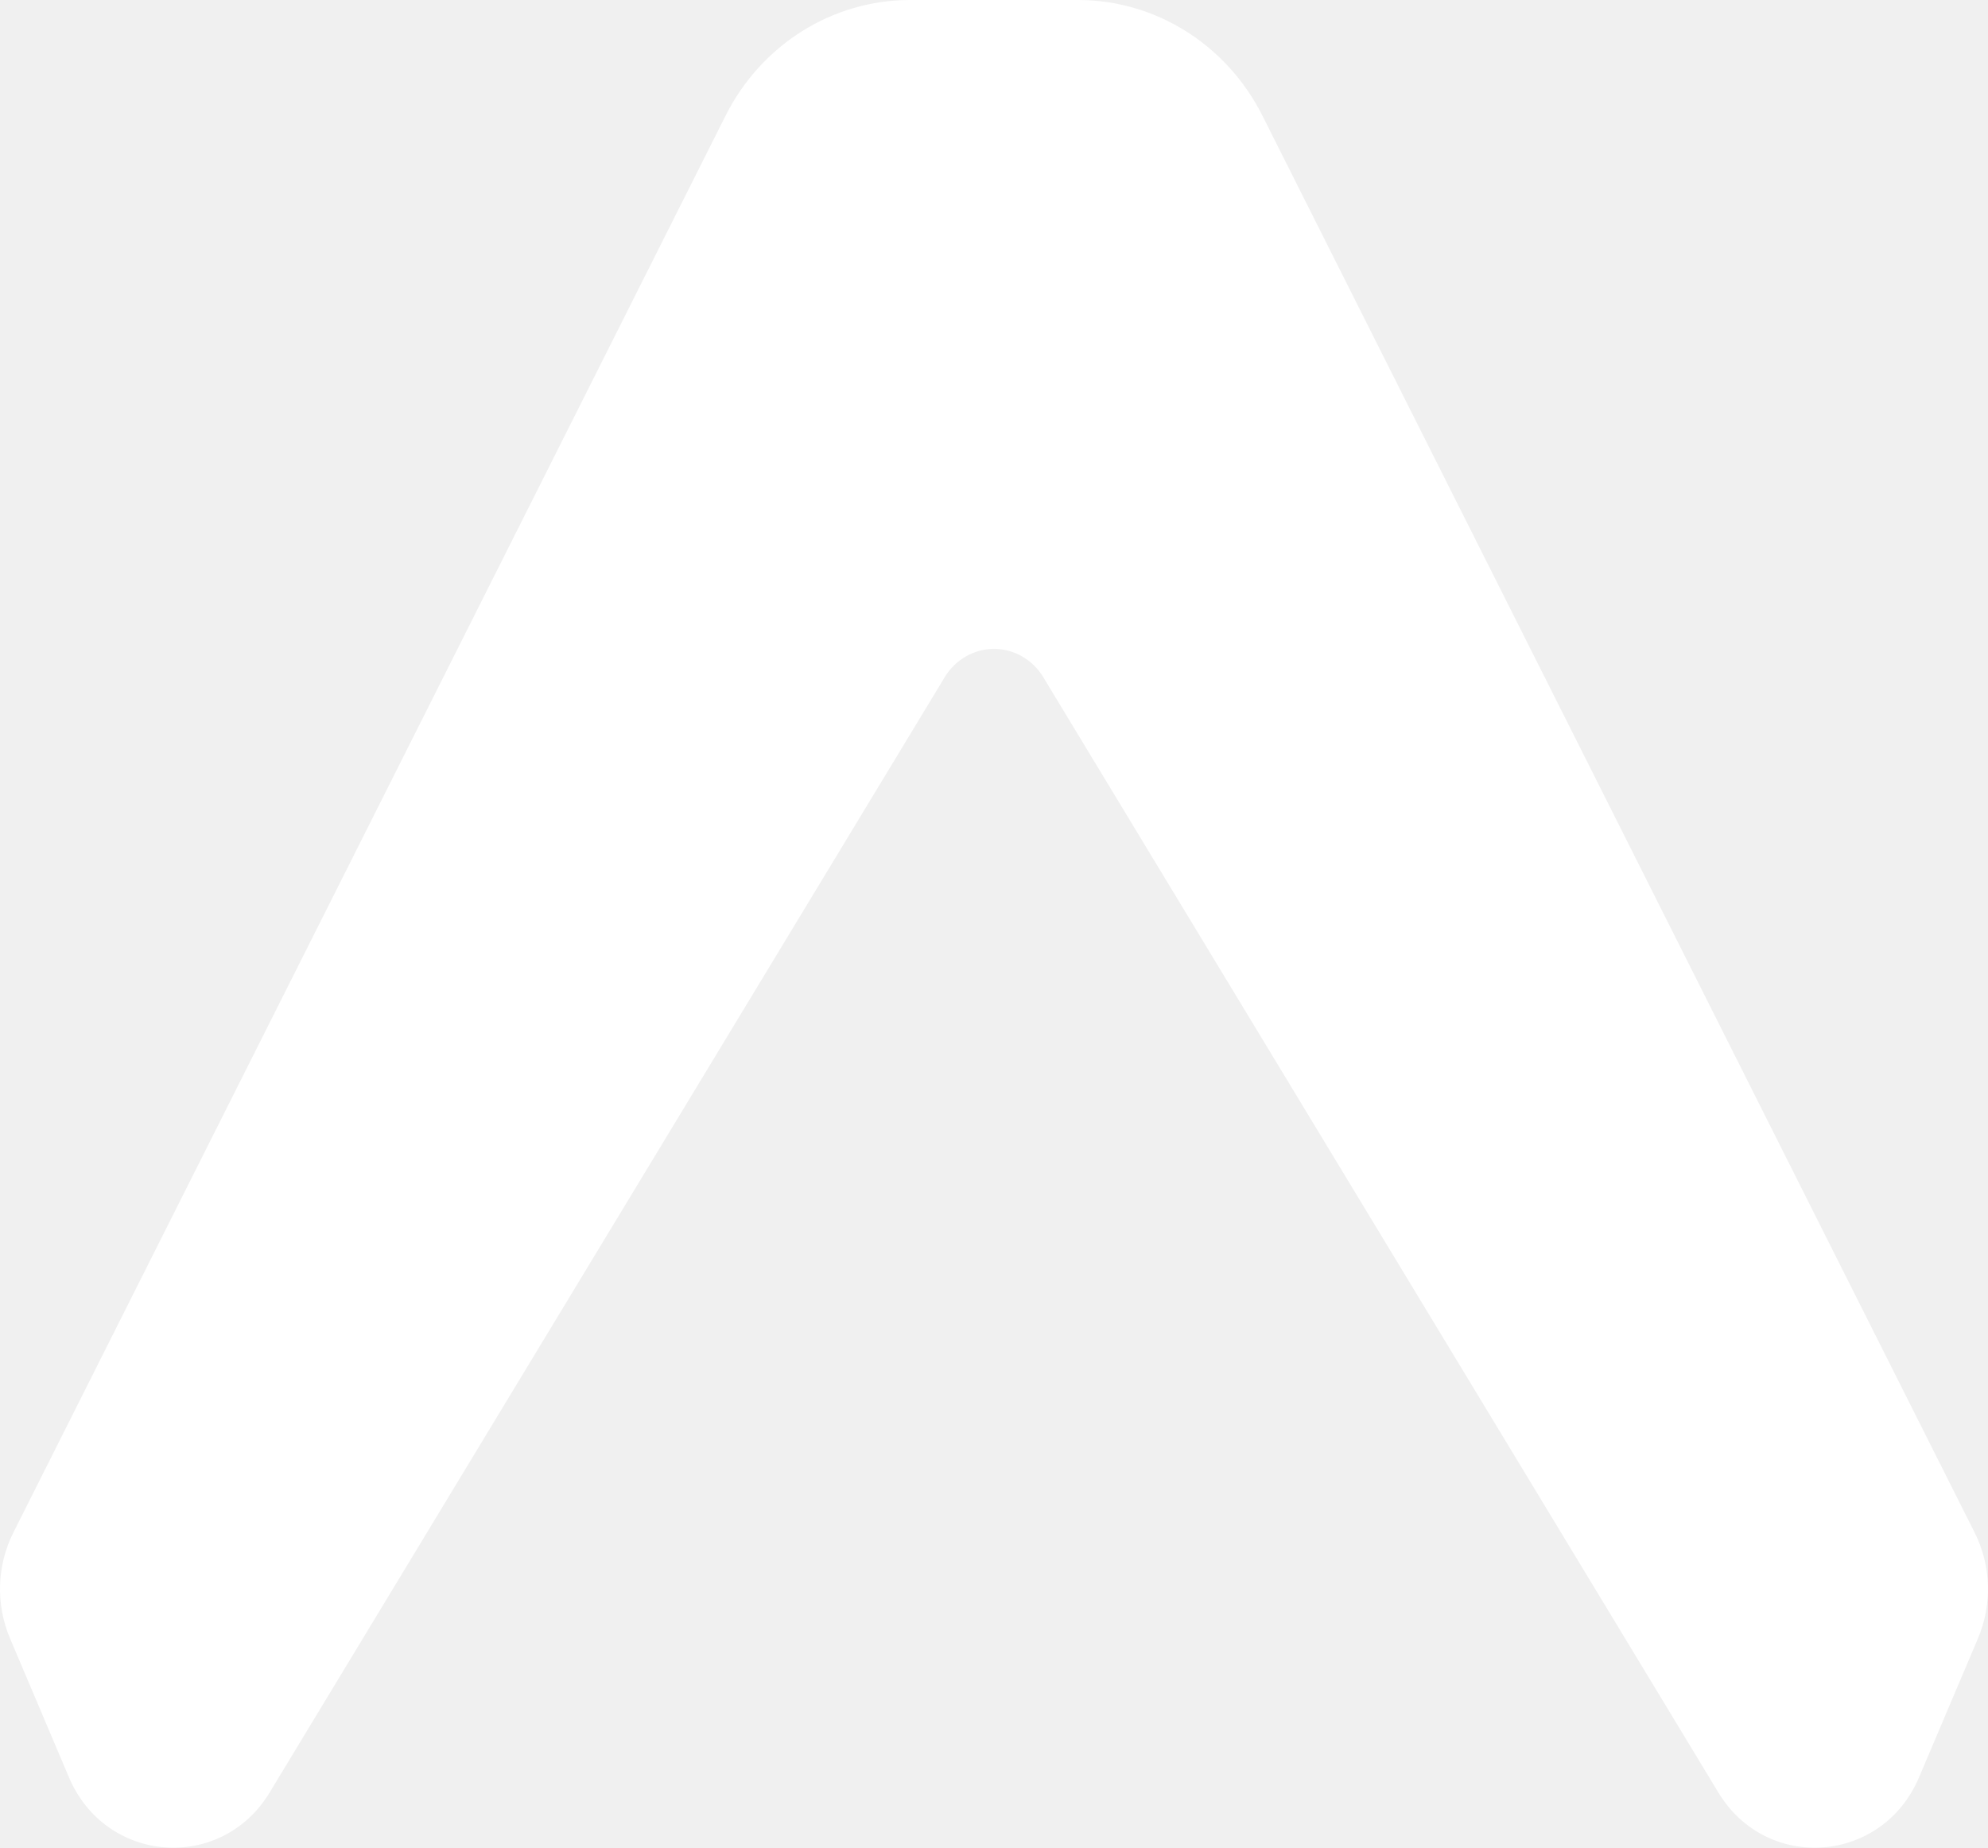
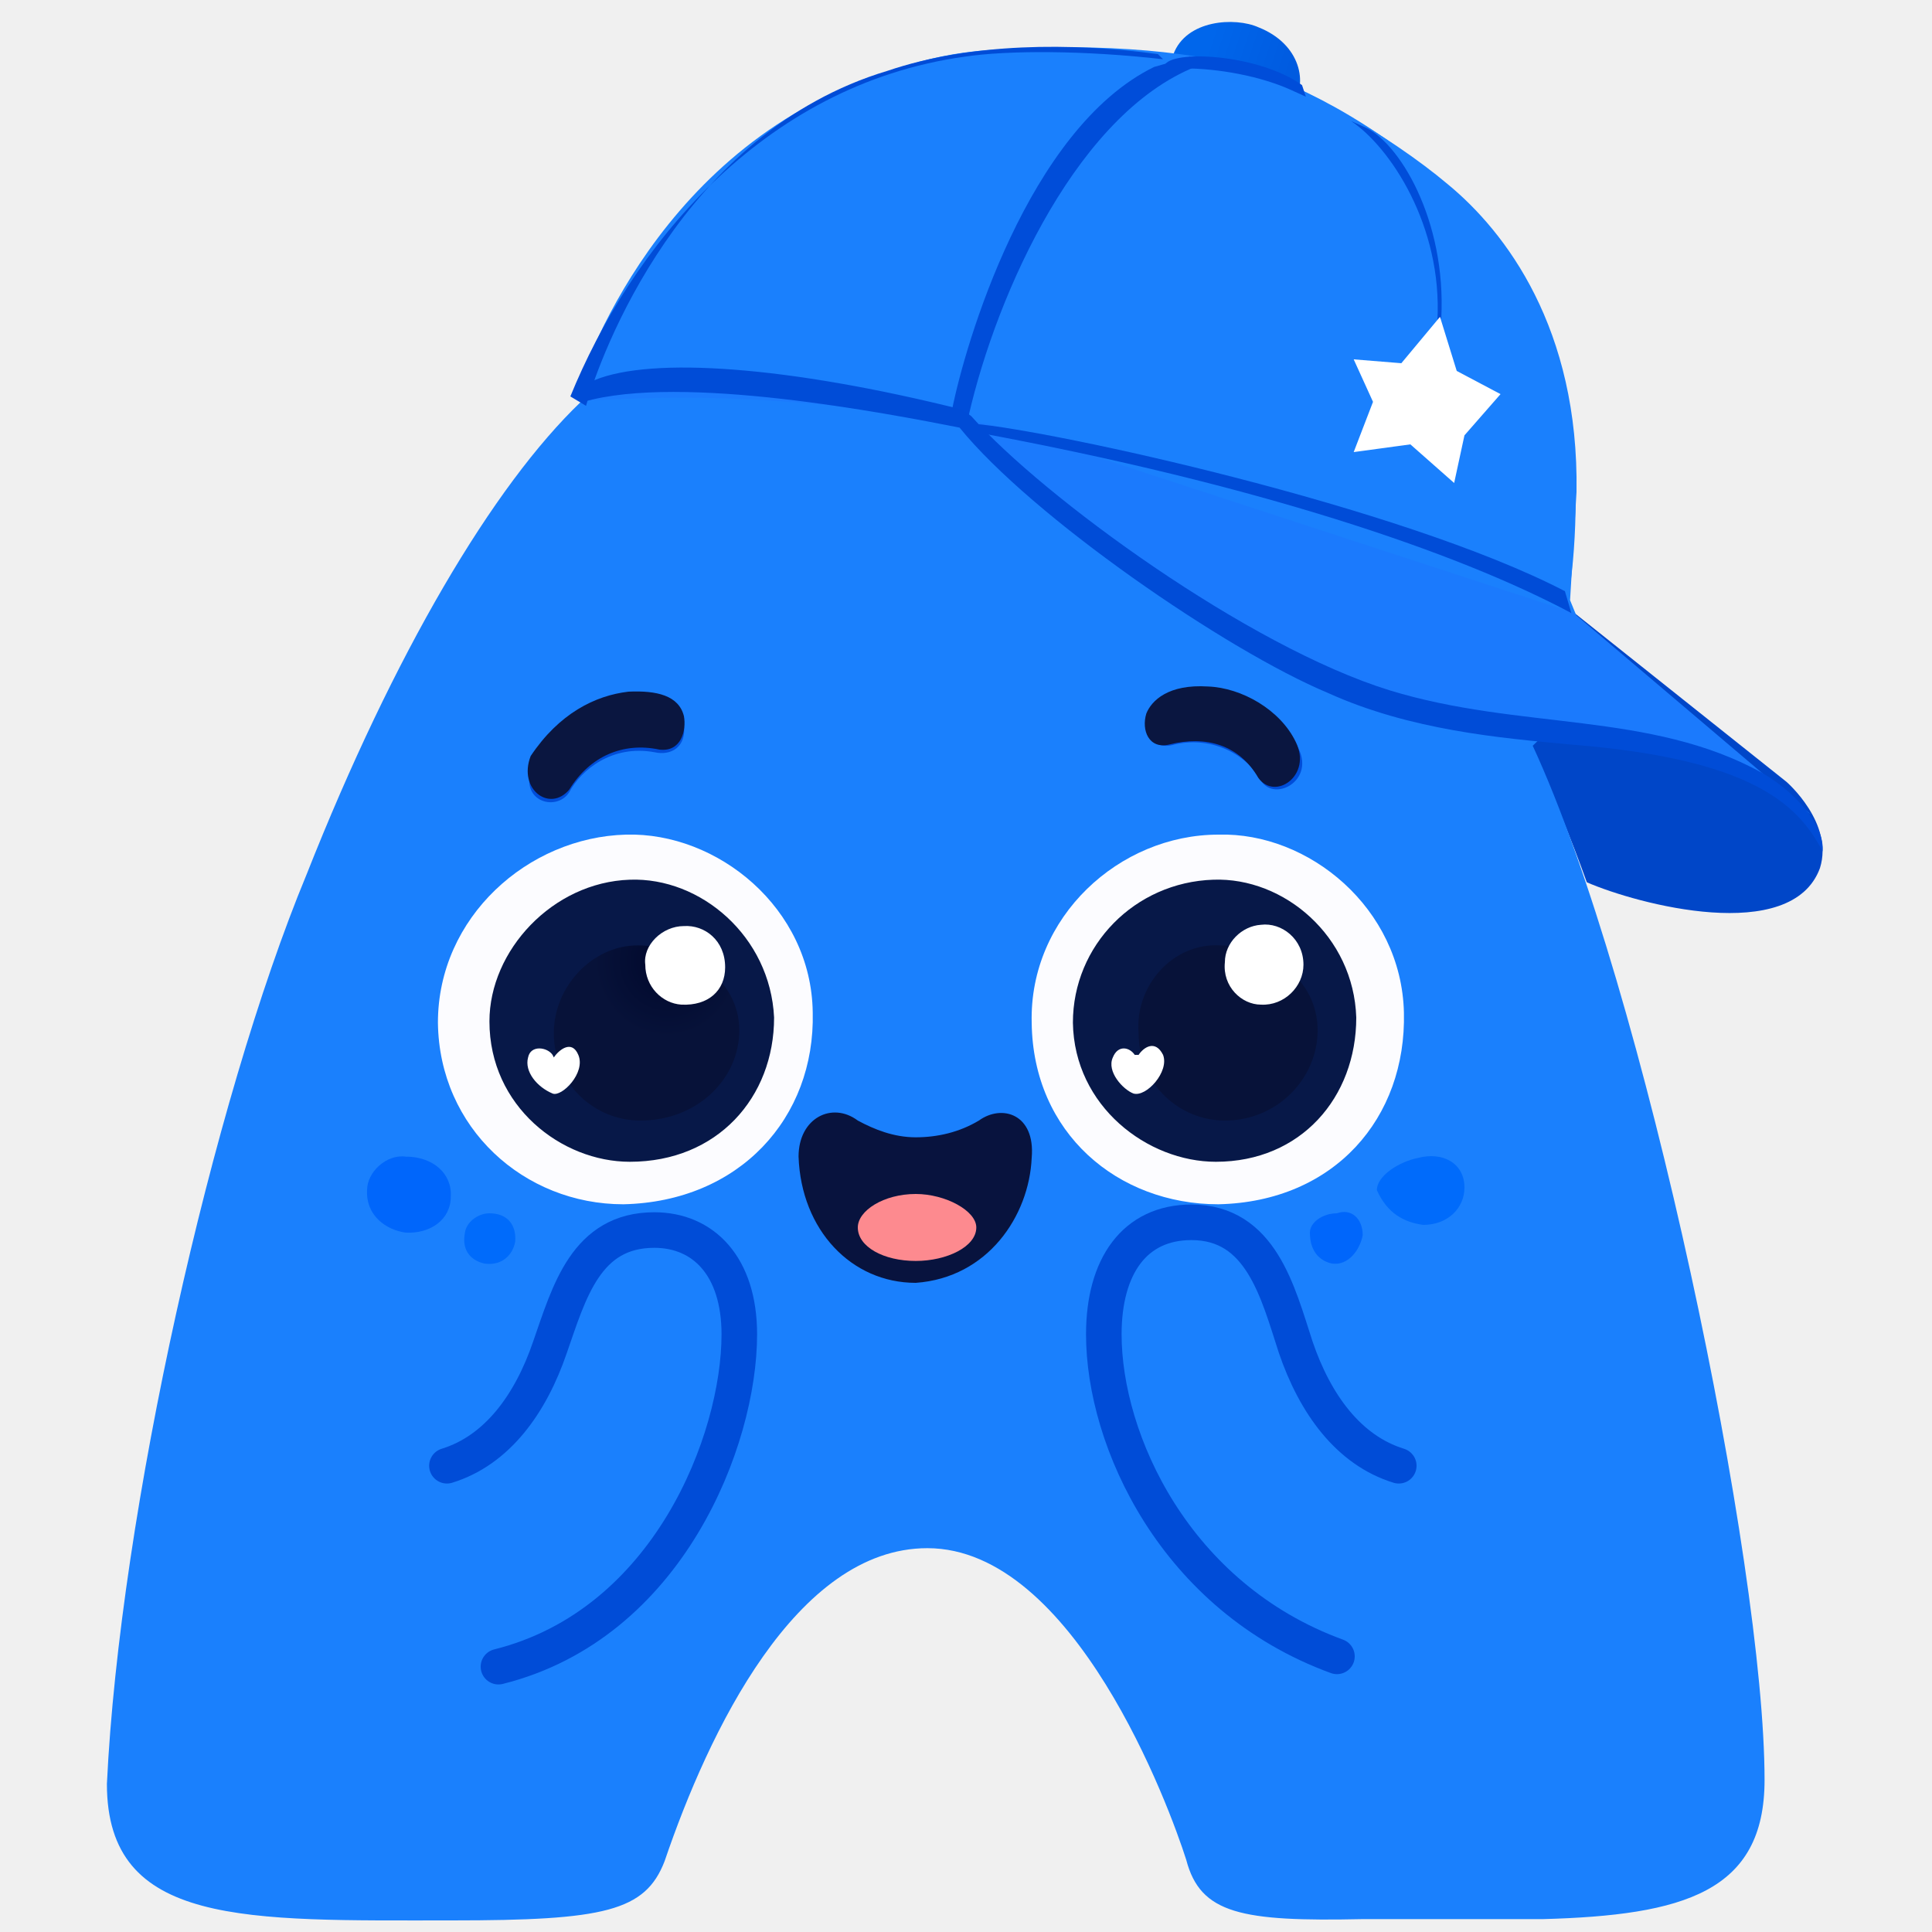
- <svg xmlns="http://www.w3.org/2000/svg" width="652" height="606" viewBox="0 0 652 606" fill="none">
-   <path d="M353.554 0H298.446C273.006 0 249.684 14.635 237.962 37.954L4.38 502.646C-1.043 513.435 -1.451 526.178 3.272 537.313L22.612 582.918C34.648 611.297 72.54 614.156 88.441 587.885L309.863 222.063C313.34 216.317 319.439 212.826 326 212.826C332.561 212.826 338.659 216.317 342.137 222.063L563.559 587.885C579.46 614.156 617.352 611.297 629.388 582.918L648.728 537.313C653.451 526.178 653.043 513.435 647.62 502.646L414.038 37.954C402.316 14.635 378.994 0 353.554 0Z" fill="white" />
+ <svg xmlns="http://www.w3.org/2000/svg" width="652" height="652" viewBox="0 0 652 652" fill="none">
+   <path d="M512.907 243.413C522.469 263.843 530.728 284.272 535.509 297.747C552.461 305.136 604.621 319.045 614.184 292.965C618.965 277.752 602.883 263.843 602.883 263.843L530.293 206.032L512.907 243.413Z" fill="#0046C8" />
+   <path d="M395.981 18.328C400.328 6.592 416.845 5.723 424.669 9.2C439.013 14.851 441.621 28.325 435.971 35.715L395.547 30.064V18.328H395.981Z" fill="url(#paint0_linear_69_70)" />
+   <path d="M196.035 133.877C202.989 112.579 218.637 86.499 238.632 65.635C258.627 44.771 291.227 19.995 332.955 16.952C374.683 13.909 405.979 18.256 421.627 23.037C437.275 27.819 469.005 45.64 488.565 62.157C508.125 78.24 532.901 110.84 532.032 166.043L529.859 202.555L540.725 229.069L517.253 251.672C555.069 333.389 595.493 528.12 595.493 600.709C595.493 638.525 568.109 646.349 520.731 647.653H459.877C419.019 648.523 405.109 645.915 400.328 627.659C394.677 609.837 362.512 522.469 312.96 522.469C268.624 522.469 239.067 584.627 224.288 628.093C217.768 645.045 203.859 648.088 152.568 648.088C83.021 648.088 36.077 650.261 36.077 602.013C40.424 510.733 71.72 371.64 103.451 295.139C133.008 220.376 166.477 163.869 196.035 135.616V133.877Z" fill="#1A80FD" />
+   <path d="M196.035 134.747C204.728 136.485 235.589 129.096 323.392 142.136C343.186 158.637 359.578 176.616 424.62 217.862C448.092 227.425 454.846 237.768 467.452 236.899L533.551 247.474C580.042 252.318 591.239 260.466 611.283 274.972L530.907 206.757L322.523 138.659L207.286 121.093L196.035 134.747Z" fill="#1B7AFD" />
+   <path d="M195.165 129.965C202.555 109.101 235.589 31.296 324.696 18.691C364.251 13.909 395.547 16.952 415.107 21.733C419.019 22.603 442.056 28.253 470.744 49.117C494.216 66.939 522.904 93.019 529.859 139.093C532.901 160.392 532.032 186.472 528.989 203.424C491.608 182.56 420.757 160.392 323.827 141.267C282.533 130.835 216.899 119.533 195.165 129.965Z" fill="#1A80FD" />
+   <path d="M321.219 138.659C325.565 116.491 346.864 43.467 389.461 22.603L401.632 19.125L405.544 21.733C364.251 36.512 336.432 98.669 326.869 140.397L321.219 138.659Z" fill="#004DD9" />
+   <path d="M323.827 144.309C299.485 139.528 229.939 126.053 196.904 135.616C194.296 133.877 196.904 129.096 200.816 128.227C219.941 120.403 265.581 123.445 324.696 138.224L327.739 140.397C352.08 167.781 421.192 218.203 469.005 232.981C512.907 246.456 556.808 239.936 594.624 260.8C605.925 267.32 615.923 278.621 615.053 287.315C606.795 271.232 590.712 256.019 529.859 251.237C506.387 249.064 475.96 246.456 448.141 233.851C413.803 219.507 348.168 174.301 323.827 144.309Z" fill="#004CD7" />
+   <path d="M330.347 146.048L328.608 143.005C354.688 145.179 472.917 170.824 528.12 199.512L530.293 206.901C491.173 186.037 423.8 163.435 330.347 146.048Z" fill="#004CD7" />
+   <path d="M440.705 32.64L435.924 30.467C425.492 25.685 411.148 23.077 399.412 23.077L394.631 22.208L394.196 23.077L392.892 22.208C395.065 16.557 425.057 18.296 439.401 28.728L440.705 32.64Z" fill="#004DD9" />
+   <path d="M485.088 108.232C486.827 76.067 469.005 49.552 455.965 40.859L459.877 42.597C472.048 47.379 488.131 74.328 486.392 107.363L485.088 108.232Z" fill="#004DD9" />
+   <path d="M392.504 19.995C365.989 16.952 339.909 16.952 325.565 19.125C256.453 28.688 212.475 84.667 192.48 133.784L197.773 136.957C202.555 120.005 229.939 44.771 299.485 23.907C327.739 14.344 361.643 14.344 390.765 18.256L392.504 19.995Z" fill="#004CD7" />
+   <path d="M136.92 390.331C146.048 390.331 152.568 395.981 152.133 403.805C152.133 411.629 145.179 416.411 136.92 415.976C130.4 415.107 123.445 410.325 123.88 401.632C123.88 395.547 130.4 389.461 136.92 390.331Z" fill="#0066FB" />
+   <path d="M165.173 409.456C171.259 409.456 174.301 413.368 173.867 419.019C172.997 423.8 169.085 427.277 163.435 426.408C159.523 425.539 155.611 422.496 156.915 415.976C157.349 412.499 161.261 409.456 165.173 409.456Z" fill="#006BFB" />
+   <path d="M478.568 390.765C486.827 388.592 494.216 392.504 494.216 400.763C494.216 407.717 488.565 413.368 480.307 413.368C473.787 412.499 468.136 409.456 464.659 401.632C464.659 396.851 472.048 392.069 478.568 390.765Z" fill="#006BFB" />
+   <path d="M451.184 409.456C455.965 407.717 459.877 411.195 459.877 416.845C459.008 421.627 455.096 427.277 449.445 426.408C445.533 425.539 442.056 422.496 442.056 415.976C442.056 412.499 446.403 409.456 451.184 409.456Z" fill="#0066FB" />
+   <path d="M150.829 494.651C167.781 489.435 179.083 473.787 185.603 454.661C192.123 435.971 197.773 415.107 220.811 415.107C237.328 415.107 249.499 427.277 249.499 450.315C249.499 485.957 225.592 548.115 168.216 562.459" stroke="#004CD7" stroke-width="12" stroke-miterlimit="10" stroke-linecap="round" />
+   <path d="M472.048 494.651C455.096 489.435 443.795 473.787 437.275 454.661C431.189 435.971 425.539 412.499 402.067 412.499C382.941 412.499 372.509 427.277 372.509 450.315C372.509 485.957 396.416 538.987 451.184 558.981" stroke="#004CD7" stroke-width="12" stroke-miterlimit="10" stroke-linecap="round" />
+   <path d="M485.957 106.928L472.917 122.576L456.835 121.272L463.355 135.616L456.835 152.568L475.96 149.96L490.739 163L494.216 146.917L506.387 133.008L491.608 125.184L485.957 106.928Z" fill="white" />
+   <path d="M211.248 281.664C242.109 280.795 273.84 306.44 274.275 341.648C275.144 377.291 249.499 405.544 210.379 406.413C176.909 406.413 148.221 380.768 147.787 345.125C147.787 309.483 178.213 282.533 211.248 281.664Z" fill="#FCFCFF" />
+   <path d="M411.195 281.664C441.621 280.795 472.917 306.44 473.787 341.648C474.656 377.291 450.315 405.544 411.195 406.413C377.291 406.413 348.603 382.507 348.168 345.125C347.299 309.483 377.725 281.664 411.195 281.664Z" fill="#FCFCFF" />
+   <path d="M212.552 296.877C236.459 296.008 259.931 316.003 261.235 343.387C261.235 370.336 242.109 392.069 212.552 392.069C189.515 392.069 165.173 373.379 165.173 344.691C165.173 320.784 186.472 297.747 212.552 296.877Z" fill="#071848" />
+   <path d="M215.16 319.045C232.112 319.045 249.499 330.347 249.499 347.733C249.499 363.816 235.589 378.16 216.029 378.16C200.816 378.16 186.907 365.989 186.907 348.603C186.907 332.955 199.947 319.045 215.16 319.045Z" fill="url(#paint1_radial_69_70)" />
+   <path d="M230.808 312.525C237.763 312.091 244.717 317.307 244.717 326.435C244.717 334.259 239.067 339.475 229.939 339.04C223.419 338.605 217.768 332.955 217.768 325.565C216.899 319.045 223.419 312.525 230.808 312.525Z" fill="white" />
+   <path d="M186.472 355.992L186.907 356.861C188.645 354.253 192.992 350.776 195.165 355.992C197.773 362.077 189.515 370.336 186.472 369.032C181.256 366.859 176.909 361.643 178.213 356.861C179.083 352.515 184.733 353.384 186.472 355.992Z" fill="white" />
+   <path d="M409.456 296.877C433.363 296.008 456.835 316.003 457.704 343.387C457.704 370.336 439.013 392.069 410.325 392.069C387.288 392.069 362.512 373.379 362.077 345.125C362.077 319.045 382.941 297.747 409.456 296.877Z" fill="#071848" />
+   <path d="M411.629 319.045C428.581 319.045 444.664 330.347 444.664 347.733C444.664 363.816 431.189 378.16 413.368 378.16C398.155 378.16 384.245 365.989 384.245 348.603C382.941 332.955 395.547 318.176 411.629 319.045Z" fill="url(#paint2_radial_69_70)" />
+   <path d="M425.539 312.091C432.493 311.221 439.883 316.872 439.883 325.565C439.883 332.955 433.363 339.475 425.539 339.04C419.019 339.04 412.499 332.955 413.368 324.696C413.368 318.176 419.019 312.525 425.539 312.091Z" fill="white" />
+   <path d="M382.941 355.992H384.245C385.984 353.384 389.896 350.776 392.504 355.992C394.677 361.643 386.853 370.336 382.507 369.032C379.029 367.728 373.379 361.643 375.552 356.861C377.291 352.515 381.203 353.384 382.941 355.992Z" fill="white" />
+   <path d="M192.123 267.32C196.035 259.931 206.467 251.237 220.811 253.845C226.461 255.149 231.677 252.107 230.808 244.717C229.939 239.501 224.288 236.459 215.16 236.459C202.555 236.459 187.776 244.717 179.952 257.757C174.301 270.363 187.776 274.275 192.123 267.32Z" fill="#004DD9" />
+   <path d="M192.123 266.451C199.077 255.149 210.379 250.368 222.549 252.976C229.939 253.845 231.677 246.456 230.808 241.675C229.069 234.72 221.68 232.981 212.117 233.416C200.816 234.72 188.645 240.805 179.083 255.149C174.736 266.451 185.603 274.275 192.123 266.451Z" fill="#0A1640" />
+   <path d="M425.539 263.408C421.192 255.149 409.456 248.195 396.416 251.237C387.723 253.845 385.115 244.717 387.723 239.501C390.765 233.851 397.285 232.981 405.979 232.981C417.28 233.416 430.32 239.936 436.84 250.368C445.533 262.539 430.32 271.232 425.539 263.408Z" fill="#004DD9" />
+   <path d="M424.669 262.539C418.149 251.237 406.848 248.195 394.677 251.237C387.723 252.976 385.115 246.456 386.853 240.805C388.592 236.459 394.243 230.808 407.717 231.677C419.019 232.112 432.059 239.501 437.275 250.368C442.925 261.669 430.32 270.363 424.669 262.539Z" fill="#0A1640" />
+   <path d="M269.493 390.331C269.493 377.291 280.795 371.64 289.488 378.16C295.139 381.203 301.659 383.811 309.048 383.811C316.437 383.811 323.827 382.072 330.347 378.16C338.171 372.509 349.472 375.987 348.168 390.765C347.299 410.325 333.389 431.189 309.048 432.928C287.315 432.928 270.363 415.107 269.493 390.331Z" fill="#08133E" />
+   <path d="M289.488 414.237C289.488 408.587 298.181 402.936 309.048 402.936C319.045 402.936 329.477 408.587 329.477 414.237C329.477 420.757 319.48 425.539 309.048 425.539C298.181 425.539 289.488 420.757 289.488 414.237Z" fill="#FD8A8F" />
+   <defs>
+     <linearGradient id="paint0_linear_69_70" x1="435.101" y1="24.848" x2="407.413" y2="15.72" gradientUnits="userSpaceOnUse">
+       <stop stop-color="#005BE0" />
+       <stop offset="1" stop-color="#0066EB" />
+     </linearGradient>
+     <radialGradient id="paint1_radial_69_70" cx="0" cy="0" r="1" gradientUnits="userSpaceOnUse" gradientTransform="translate(224.989 324.305) scale(24.463 25.654)">
+       <stop stop-color="#00082C" />
+       <stop offset="1" stop-color="#071239" />
+     </radialGradient>
+     <radialGradient id="paint2_radial_69_70" cx="0" cy="0" r="1" gradientUnits="userSpaceOnUse" gradientTransform="translate(329.806 329.39) scale(23.9675 25.1933)">
+       <stop stop-color="#00082C" />
+       <stop offset="1" stop-color="#071239" />
+     </radialGradient>
+   </defs>
</svg>
